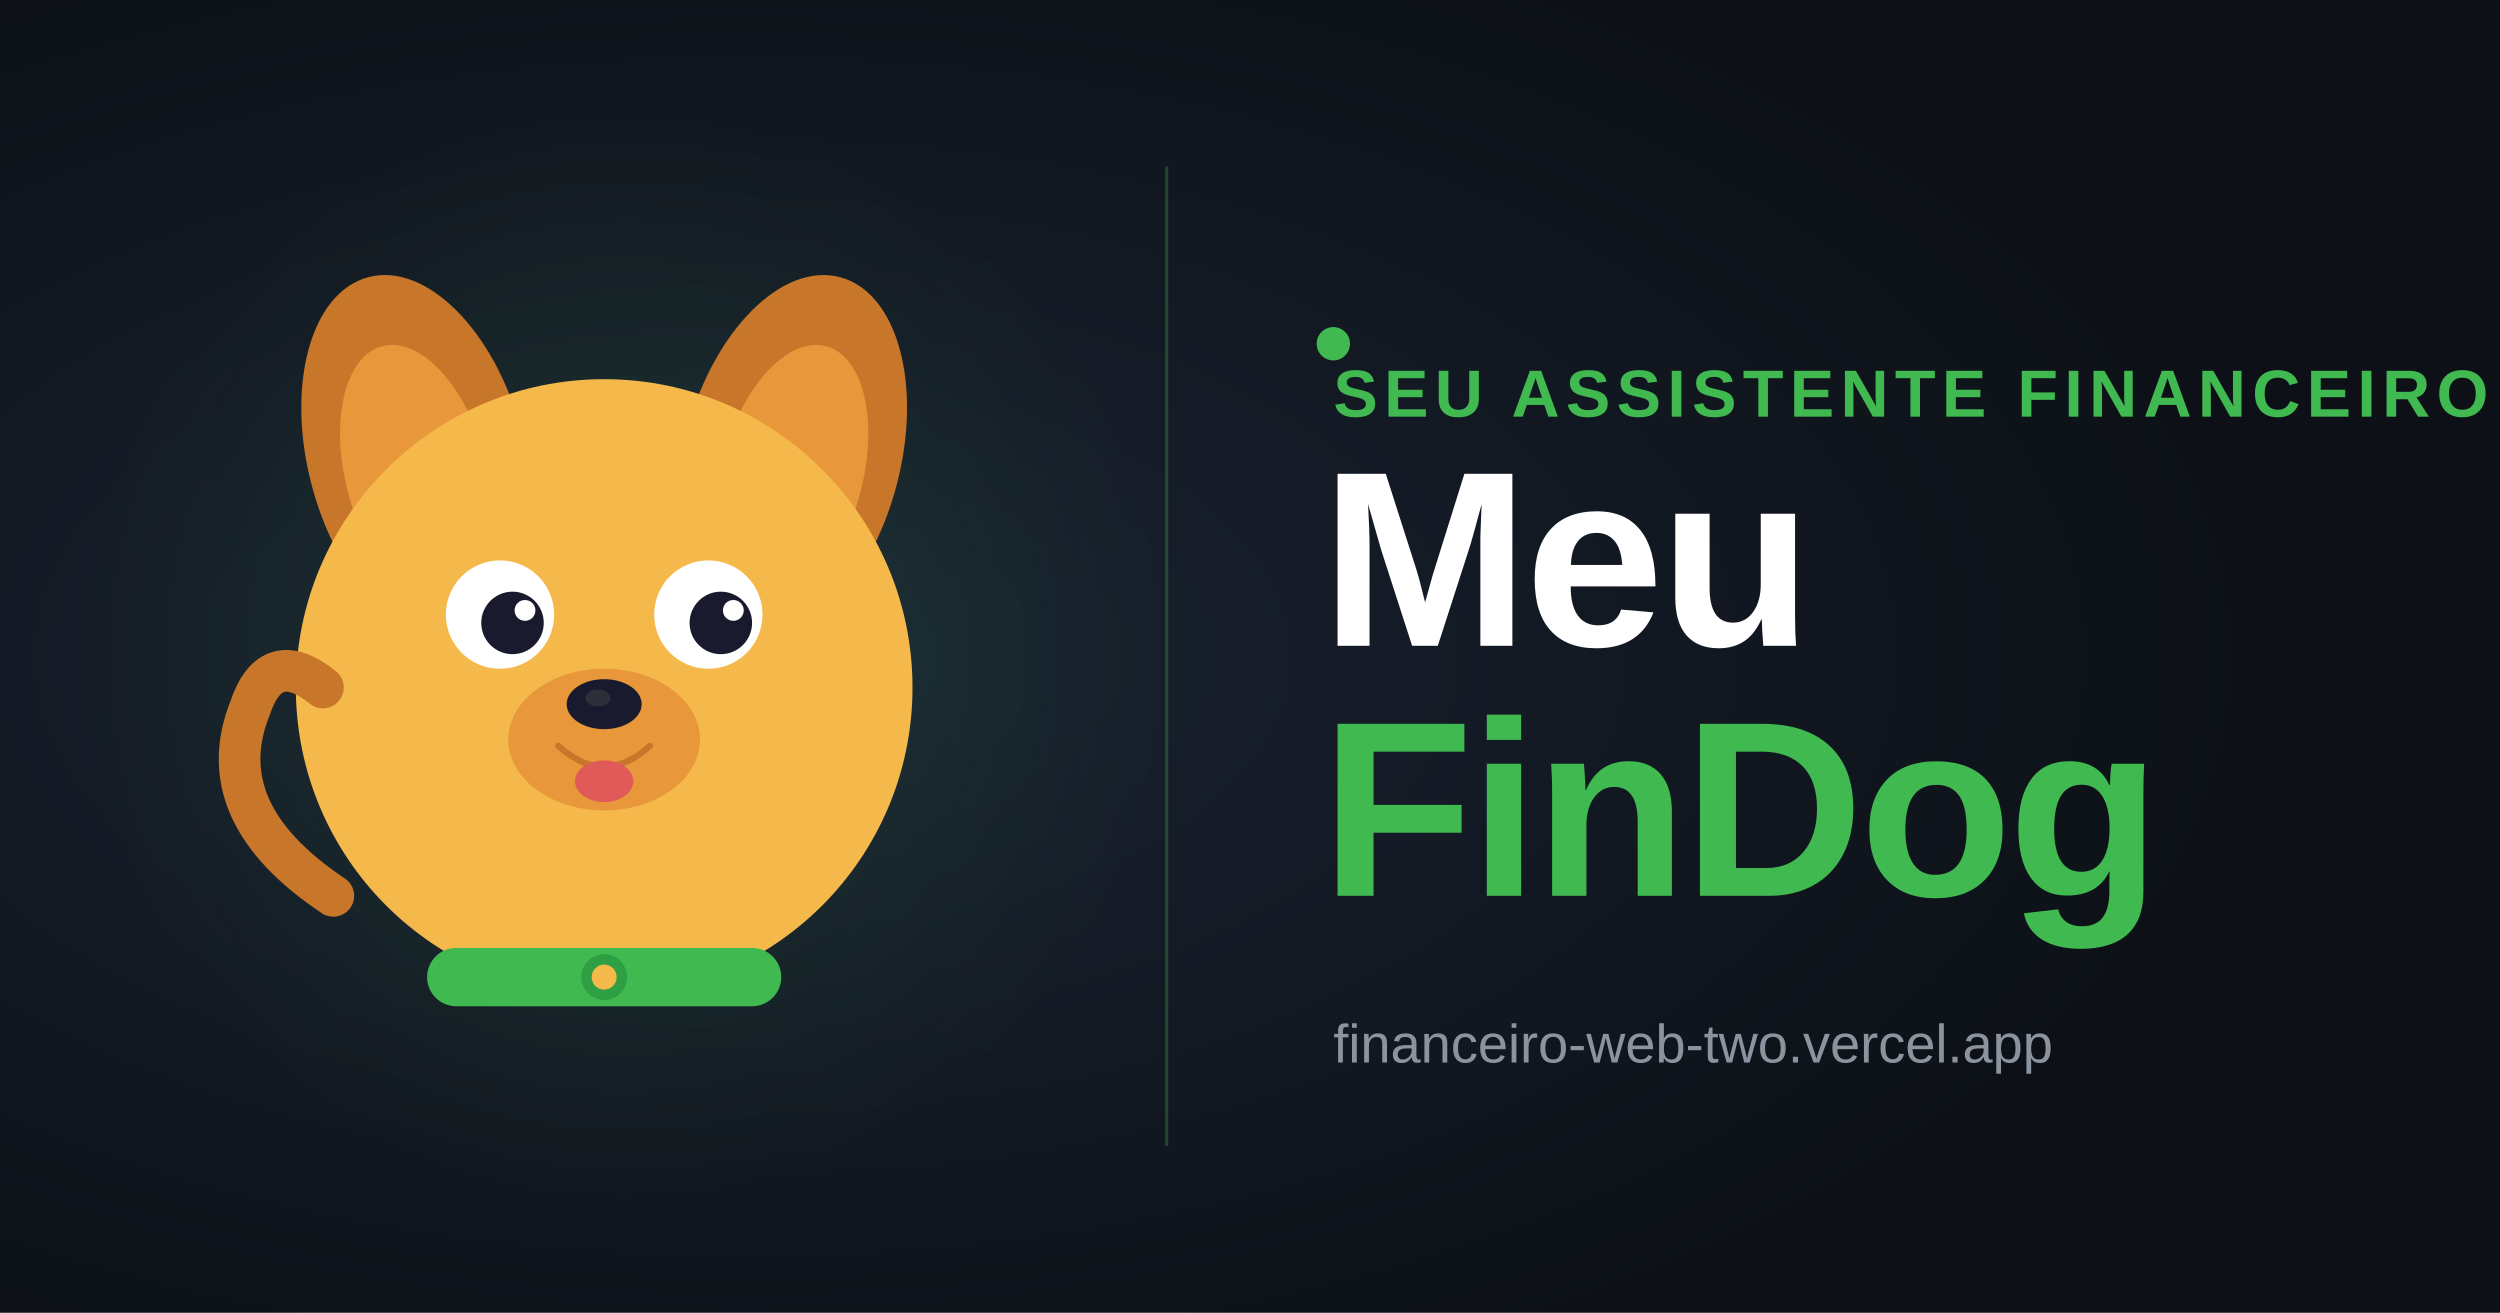
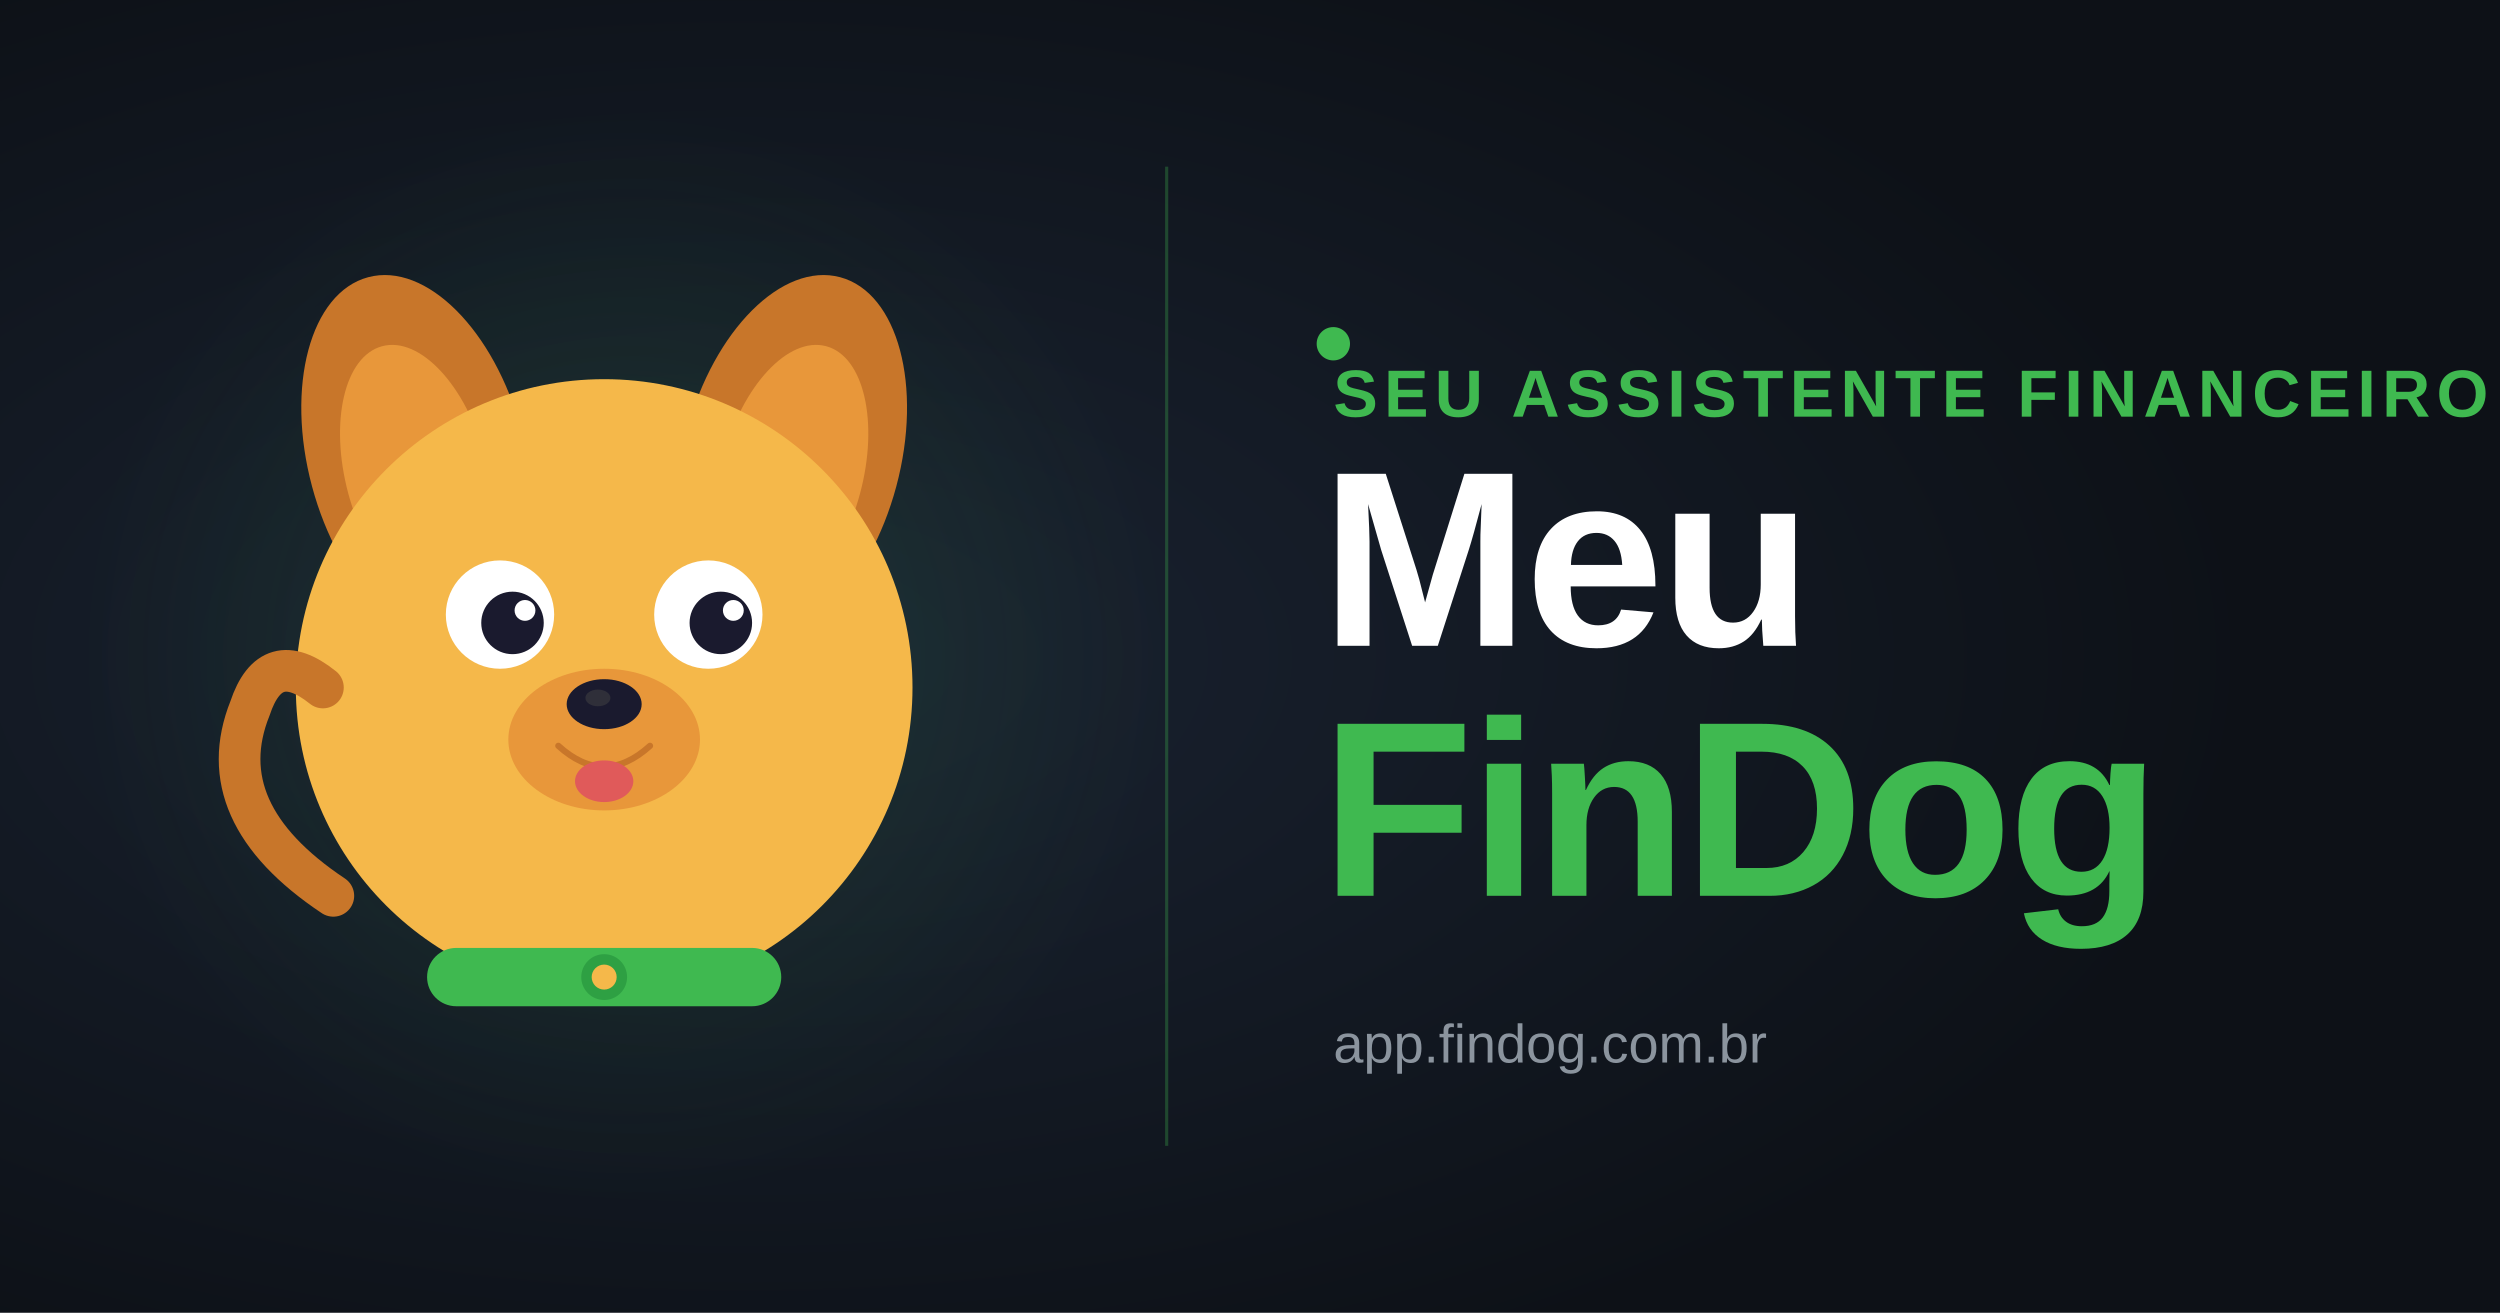
<svg xmlns="http://www.w3.org/2000/svg" viewBox="0 0 1200 630" width="1200" height="630">
  <rect width="1200" height="630" fill="#0d1117" />
  <defs>
    <radialGradient id="bg" cx="30%" cy="50%" r="60%">
      <stop offset="0%" stop-color="#1a2332" />
      <stop offset="100%" stop-color="#0d1117" />
    </radialGradient>
    <radialGradient id="glow" cx="50%" cy="50%" r="50%">
      <stop offset="0%" stop-color="#3fb950" stop-opacity="0.15" />
      <stop offset="100%" stop-color="#3fb950" stop-opacity="0" />
    </radialGradient>
  </defs>
  <rect width="1200" height="630" fill="url(#bg)" />
  <circle cx="300" cy="315" r="260" fill="url(#glow)" />
  <ellipse cx="200" cy="220" rx="52" ry="90" fill="#c8762a" transform="rotate(-15 200 220)" />
  <ellipse cx="380" cy="220" rx="52" ry="90" fill="#c8762a" transform="rotate(15 380 220)" />
  <ellipse cx="200" cy="228" rx="34" ry="64" fill="#e8973a" transform="rotate(-15 200 228)" />
  <ellipse cx="380" cy="228" rx="34" ry="64" fill="#e8973a" transform="rotate(15 380 228)" />
  <circle cx="290" cy="330" r="148" fill="#f5b84a" />
  <circle cx="240" cy="295" r="26" fill="#fff" />
  <circle cx="340" cy="295" r="26" fill="#fff" />
  <circle cx="246" cy="299" r="15" fill="#1a1a2e" />
  <circle cx="346" cy="299" r="15" fill="#1a1a2e" />
  <circle cx="252" cy="293" r="5" fill="#fff" />
  <circle cx="352" cy="293" r="5" fill="#fff" />
  <ellipse cx="290" cy="355" rx="46" ry="34" fill="#e8973a" />
  <ellipse cx="290" cy="338" rx="18" ry="12" fill="#1a1a2e" />
  <ellipse cx="287" cy="335" rx="6" ry="4" fill="#444" opacity="0.5" />
  <path d="M 268 358 Q 290 378 312 358" stroke="#c8762a" stroke-width="3" fill="none" stroke-linecap="round" />
  <ellipse cx="290" cy="375" rx="14" ry="10" fill="#e05a5a" />
  <path d="M 160 430 Q 100 390 120 340 Q 130 310 155 330" stroke="#c8762a" stroke-width="20" fill="none" stroke-linecap="round" />
  <rect x="205" y="455" width="170" height="28" rx="14" fill="#3fb950" />
  <circle cx="290" cy="469" r="12" fill="#2ea043" stroke="#3fb950" stroke-width="2" />
  <circle cx="290" cy="469" r="6" fill="#f5b84a" />
  <line x1="560" y1="80" x2="560" y2="550" stroke="#3fb950" stroke-width="1.5" opacity="0.3" />
  <text x="640" y="200" font-family="Arial, sans-serif" font-size="32" fill="#3fb950" font-weight="600" letter-spacing="3">SEU ASSISTENTE FINANCEIRO</text>
  <text x="634" y="310" font-family="Arial, sans-serif" font-size="120" fill="#ffffff" font-weight="800" letter-spacing="-2">Meu</text>
  <text x="634" y="430" font-family="Arial, sans-serif" font-size="120" fill="#3fb950" font-weight="800" letter-spacing="-2">FinDog</text>
-   <text x="640" y="510" font-family="Arial, sans-serif" font-size="26" fill="#8b949e">financeiro-web-two.vercel.app</text>
+   <text x="640" y="510" font-family="Arial, sans-serif" font-size="26" fill="#8b949e">app.findog.com.br</text>
  <circle cx="640" cy="165" r="8" fill="#3fb950" />
</svg>
